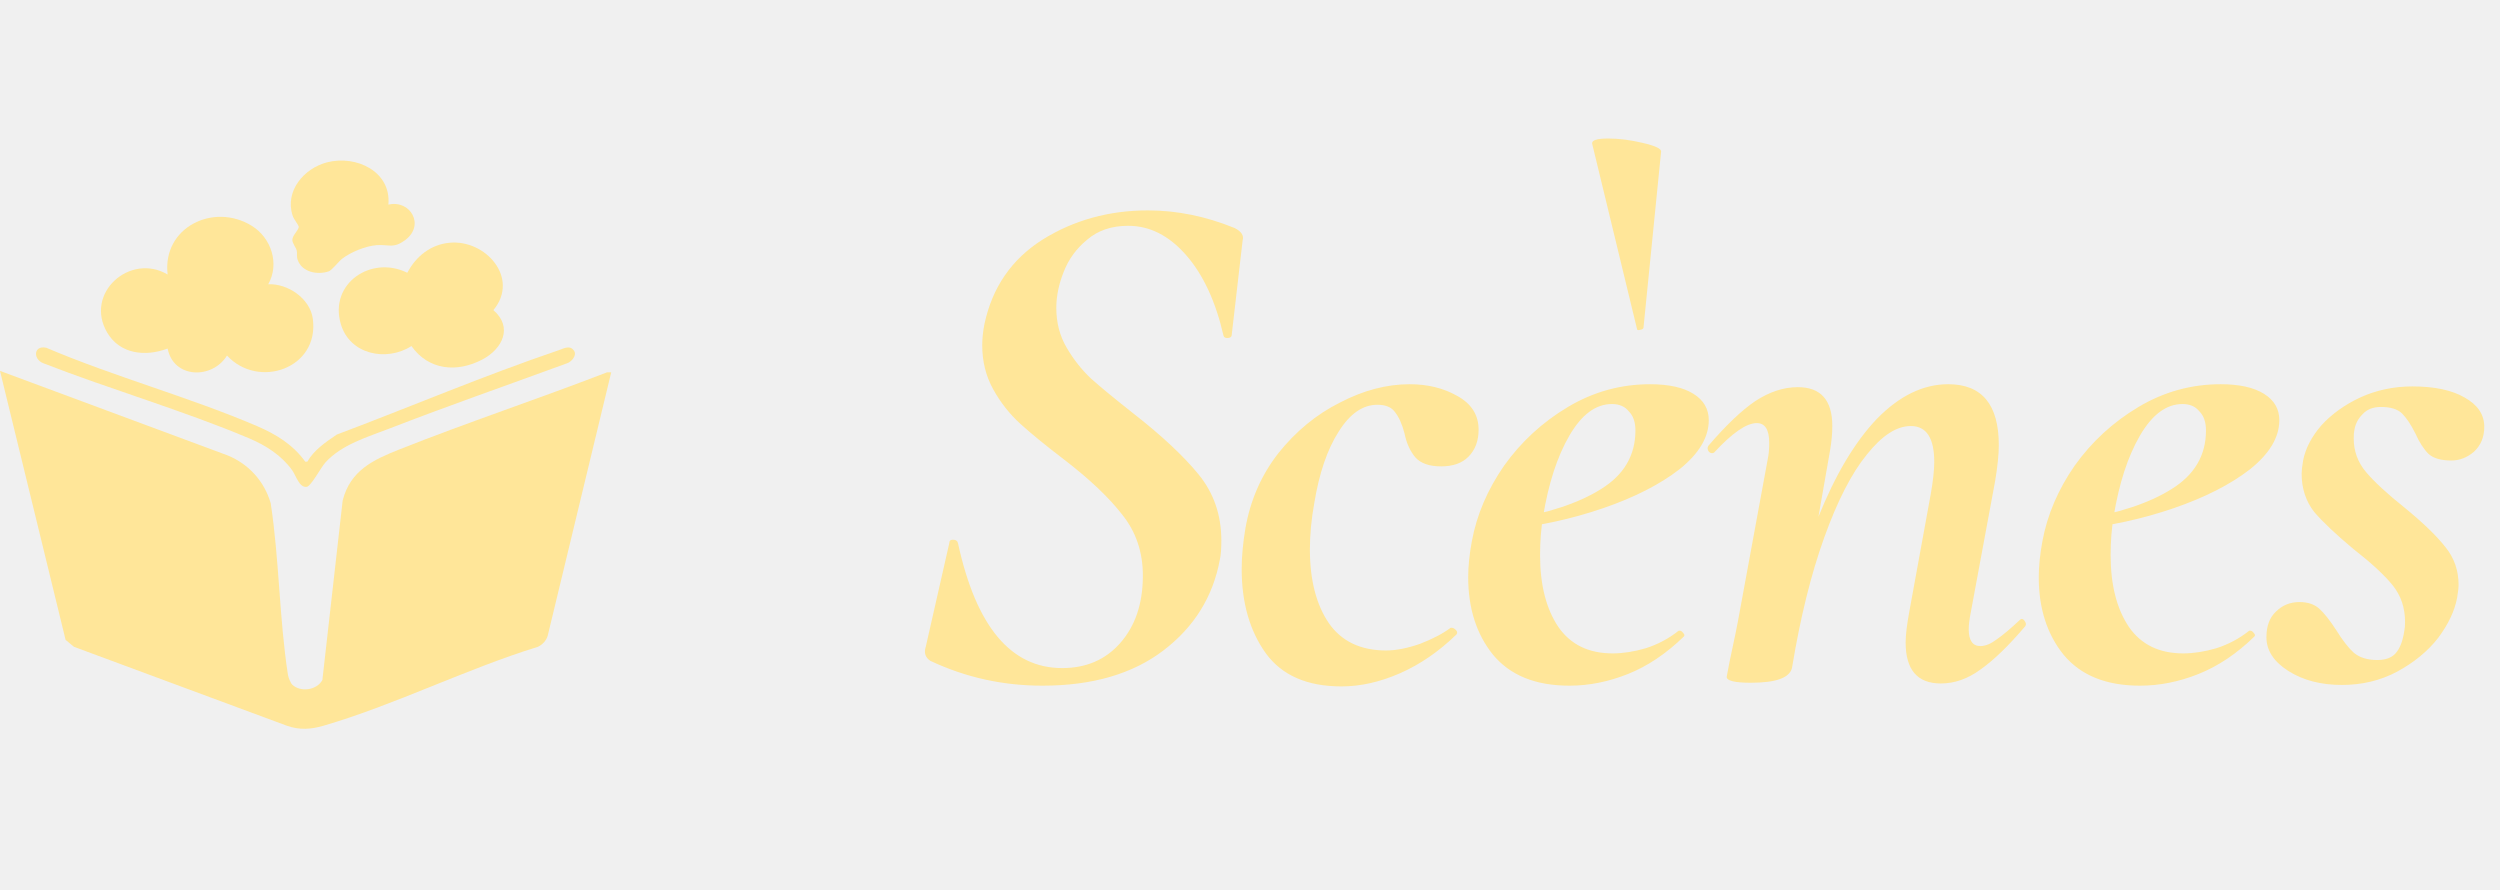
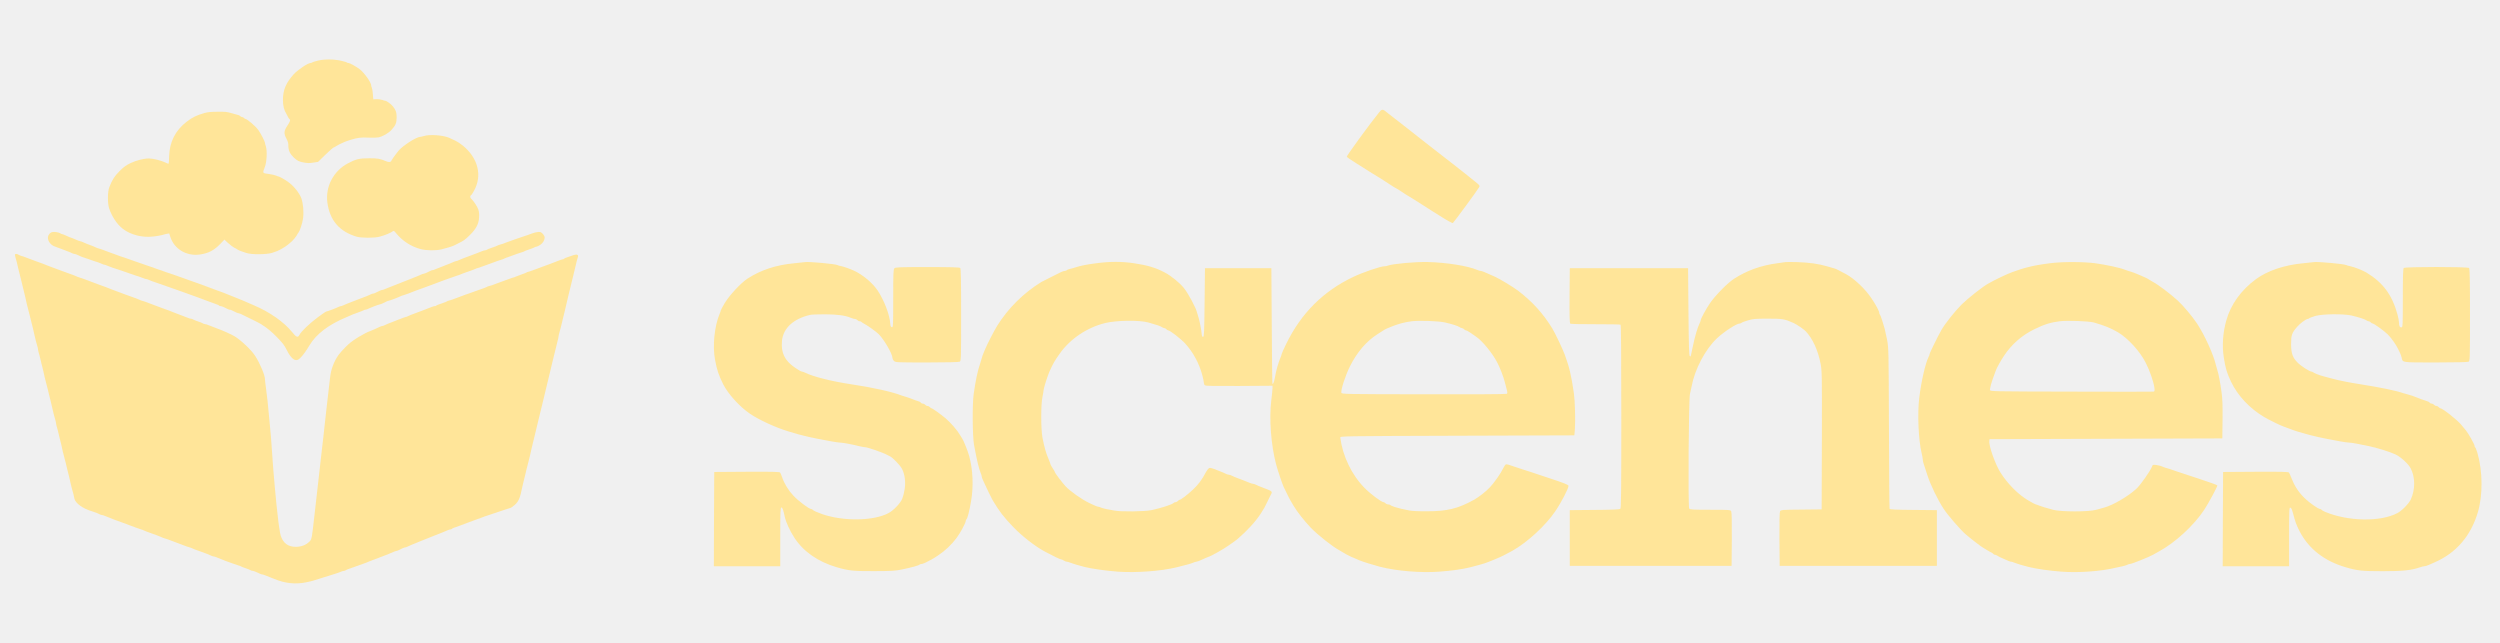
- <svg xmlns="http://www.w3.org/2000/svg" width="506" height="180" viewBox="0 0 506 180" fill="none">
-   <g clip-path="url(#clip0_600_12)">
-     <path d="M59.181 138.604C60.872 140.153 64.121 139.704 65.249 137.634L69.355 101.304C70.907 95.23 75.499 93.081 80.801 90.977C94.691 85.463 108.928 80.743 122.869 75.357H123.711L110.857 128.667C110.563 129.663 109.802 130.474 108.866 130.918C94.394 135.374 79.902 142.684 65.461 146.894C62.97 147.621 60.614 147.794 58.095 146.9L14.978 130.918L13.276 129.51L0 75.068L46.086 92.179C50.375 93.949 53.491 97.401 54.792 101.852C56.52 113.183 56.534 125.294 58.273 136.545C58.358 137.094 58.793 138.245 59.184 138.604H59.181Z" fill="#FFE699" />
-     <path d="M54.289 57.534C58.259 57.359 62.749 60.41 63.312 64.49C64.701 74.551 52.324 78.858 45.947 71.964C42.973 76.796 35.12 76.663 33.927 70.544C29.476 72.229 24.313 71.718 21.717 67.349C16.983 59.377 26.32 51.061 33.927 55.56C32.816 46.028 43.227 40.913 50.981 45.72C54.914 48.157 56.63 53.394 54.289 57.537V57.534Z" fill="#FFE699" />
-     <path d="M90.987 49.13C98.319 48.44 105.224 56.318 99.863 62.768C103.875 66.235 101.698 70.612 97.646 72.755C92.516 75.467 86.754 74.958 83.278 70.044C78.206 73.276 70.803 71.769 68.984 65.604C66.553 57.356 75.163 51.59 82.436 55.209C84.197 51.893 87.132 49.495 90.987 49.133V49.13Z" fill="#FFE699" />
-     <path d="M78.61 41.416C83.061 40.367 86.1 45.607 81.983 48.61C79.554 50.383 78.779 49.433 76.209 49.622C74.037 49.783 71.034 51.013 69.301 52.328C68.532 52.913 67.2 54.692 66.524 54.924C64.257 55.702 61.075 55.08 60.241 52.569C59.989 51.808 60.185 51.189 60.063 50.719C59.896 50.075 59.192 49.277 59.169 48.579C59.138 47.634 60.569 46.495 60.453 45.85C60.391 45.508 59.464 44.351 59.24 43.675C57.578 38.693 61.514 34.056 66.222 32.848C72.058 31.35 79.204 34.672 78.61 41.416Z" fill="#FFE699" />
-     <path d="M62.204 93.446C63.502 91.127 65.976 89.43 68.17 87.957C83.072 82.347 97.937 76.021 113.037 70.9C114.148 70.524 115.358 69.766 116.198 71.013C116.801 71.91 115.703 73.211 114.807 73.516C102.818 77.913 90.729 82.118 78.825 86.735C74.34 88.475 69.205 89.951 65.88 93.584C64.935 94.616 62.961 98.439 62.059 98.544C60.558 98.713 59.93 96.299 59.167 95.224C57.006 92.179 53.828 90.154 50.409 88.712C37.029 83.065 22.35 78.815 8.766 73.519C6.648 72.696 6.784 69.854 9.343 70.377C23.193 76.276 38.247 80.339 52.027 86.243C55.867 87.889 59.302 89.99 61.788 93.448H62.204V93.446Z" fill="#FFE699" />
-   </g>
-   <path d="M210.977 138.781C202.961 138.781 195.39 137.099 188.264 133.734C187.274 133.041 186.977 132.101 187.373 130.913L192.124 109.981C192.124 109.487 192.371 109.239 192.866 109.239C193.46 109.239 193.806 109.487 193.905 109.981C197.567 126.806 204.594 135.219 214.985 135.219C219.835 135.219 223.744 133.536 226.713 130.171C229.781 126.707 231.315 122.155 231.315 116.513C231.315 111.763 229.93 107.656 227.159 104.192C224.486 100.728 220.577 97.016 215.431 93.058C211.67 90.188 208.701 87.763 206.524 85.784C204.346 83.804 202.515 81.478 201.031 78.806C199.546 76.134 198.804 73.165 198.804 69.899C198.804 68.513 198.952 67.078 199.249 65.594C200.833 58.171 204.742 52.48 210.977 48.522C217.311 44.563 224.437 42.584 232.355 42.584C238.194 42.584 244.033 43.771 249.872 46.146C251.258 46.839 251.802 47.68 251.505 48.67L249.278 67.969C249.179 68.266 248.882 68.414 248.388 68.414C247.992 68.414 247.744 68.266 247.645 67.969C246.062 61.041 243.538 55.598 240.074 51.639C236.61 47.68 232.701 45.701 228.346 45.701C224.981 45.701 222.21 46.641 220.033 48.522C217.856 50.303 216.272 52.48 215.282 55.054C214.293 57.528 213.798 59.953 213.798 62.328C213.798 65.297 214.491 67.969 215.876 70.344C217.262 72.72 218.895 74.798 220.775 76.579C222.656 78.262 225.476 80.588 229.237 83.557C235.076 88.109 239.53 92.266 242.598 96.027C245.666 99.788 247.2 104.241 247.2 109.388C247.2 111.07 247.101 112.357 246.903 113.247C245.517 120.769 241.707 126.905 235.472 131.656C229.237 136.406 221.072 138.781 210.977 138.781ZM271.506 138.93C264.578 138.93 259.481 136.703 256.215 132.249C252.949 127.697 251.316 122.006 251.316 115.177C251.316 112.703 251.563 109.981 252.058 107.012C253.048 101.272 255.275 96.175 258.739 91.722C262.302 87.268 266.458 83.854 271.209 81.478C275.959 79.004 280.66 77.767 285.312 77.767C288.974 77.767 292.19 78.559 294.961 80.142C297.831 81.726 299.267 84.002 299.267 86.971C299.267 89.247 298.574 91.078 297.188 92.464C295.902 93.751 294.071 94.394 291.695 94.394C289.32 94.394 287.588 93.8 286.5 92.612C285.411 91.326 284.669 89.693 284.273 87.713C283.778 85.833 283.135 84.398 282.343 83.408C281.65 82.419 280.462 81.924 278.78 81.924C275.811 81.924 273.188 83.755 270.912 87.416C268.636 90.979 267.003 95.779 266.013 101.816C265.419 105.082 265.122 108.2 265.122 111.169C265.122 117.404 266.409 122.402 268.982 126.163C271.555 129.825 275.415 131.656 280.561 131.656C282.541 131.656 284.817 131.21 287.39 130.32C289.963 129.33 292.042 128.241 293.625 127.054H293.774C294.071 127.054 294.368 127.202 294.664 127.499C294.961 127.796 295.011 128.093 294.813 128.39C291.25 131.854 287.44 134.476 283.382 136.258C279.324 138.039 275.365 138.93 271.506 138.93ZM317.648 138.781C310.819 138.781 305.673 136.703 302.209 132.546C298.844 128.39 297.161 123.144 297.161 116.81C297.161 114.633 297.409 112.208 297.904 109.536C298.893 104.192 301.071 99.095 304.436 94.245C307.9 89.396 312.205 85.437 317.351 82.369C322.498 79.301 328.04 77.767 333.978 77.767C337.739 77.767 340.658 78.41 342.737 79.697C344.815 80.984 345.854 82.765 345.854 85.041C345.854 88.505 343.875 91.821 339.916 94.988C335.957 98.056 330.811 100.678 324.477 102.856C318.143 105.033 311.561 106.468 304.733 107.161L305.03 105.231C313.145 103.944 319.479 101.866 324.032 98.996C328.683 96.126 331.009 92.167 331.009 87.12C331.009 85.437 330.564 84.15 329.673 83.26C328.881 82.27 327.743 81.775 326.258 81.775C322.992 81.775 320.122 83.903 317.648 88.159C315.174 92.414 313.392 97.907 312.304 104.637C311.908 107.012 311.71 109.586 311.71 112.357C311.71 118.394 312.947 123.243 315.421 126.905C317.896 130.468 321.557 132.249 326.407 132.249C328.485 132.249 330.712 131.903 333.087 131.21C335.561 130.419 337.788 129.231 339.768 127.647H339.916C340.213 127.647 340.46 127.796 340.658 128.093C340.955 128.39 341.005 128.637 340.807 128.835C337.244 132.299 333.483 134.823 329.524 136.406C325.566 137.99 321.607 138.781 317.648 138.781ZM322.25 29.074C322.151 28.381 323.24 28.035 325.516 28.035C327.693 28.035 330.019 28.332 332.493 28.926C335.067 29.52 336.304 30.113 336.205 30.707L332.642 66.336C332.642 66.534 332.394 66.683 331.9 66.781C331.504 66.88 331.306 66.781 331.306 66.484L322.25 29.074ZM392.828 138.336C388.078 138.336 385.702 135.565 385.702 130.023C385.702 128.538 385.95 126.46 386.445 123.788L390.75 100.184C391.245 97.412 391.492 95.186 391.492 93.503C391.492 88.654 389.909 86.229 386.742 86.229C383.872 86.229 380.902 88.159 377.834 92.019C374.766 95.779 371.896 101.371 369.224 108.794C366.552 116.216 364.375 125.025 362.692 135.219L360.02 135.07C361.9 123.392 364.573 113.247 368.036 104.637C371.5 96.027 375.459 89.396 379.913 84.744C384.465 80.093 389.265 77.767 394.313 77.767C401.142 77.767 404.556 81.874 404.556 90.089C404.556 91.969 404.309 94.394 403.814 97.363L398.915 123.788C398.618 125.272 398.469 126.46 398.469 127.351C398.469 129.627 399.261 130.765 400.845 130.765C401.834 130.765 402.923 130.32 404.111 129.429C405.397 128.538 406.931 127.252 408.713 125.569C408.911 125.371 409.059 125.272 409.158 125.272C409.455 125.272 409.702 125.47 409.9 125.866C410.098 126.163 410.098 126.46 409.9 126.757C406.535 130.715 403.517 133.635 400.845 135.515C398.272 137.396 395.599 138.336 392.828 138.336ZM354.379 138.188C351.113 138.188 349.48 137.792 349.48 137L350.074 133.882C351.063 129.231 351.608 126.608 351.707 126.014L357.793 92.909C357.991 92.019 358.09 90.93 358.09 89.643C358.09 86.971 357.249 85.635 355.566 85.635C353.488 85.635 350.618 87.614 346.956 91.573C346.857 91.672 346.709 91.722 346.511 91.722C346.214 91.722 345.966 91.573 345.768 91.276C345.571 90.88 345.571 90.534 345.768 90.237C349.331 86.08 352.498 83.062 355.269 81.181C358.14 79.301 361.01 78.361 363.88 78.361C368.531 78.361 370.857 80.984 370.857 86.229C370.857 87.713 370.709 89.346 370.412 91.128L362.692 135.219C362.197 137.198 359.426 138.188 354.379 138.188ZM433.129 138.781C426.3 138.781 421.154 136.703 417.69 132.546C414.325 128.39 412.642 123.144 412.642 116.81C412.642 114.633 412.89 112.208 413.384 109.536C414.374 104.192 416.551 99.095 419.916 94.245C423.38 89.396 427.685 85.437 432.832 82.369C437.978 79.301 443.521 77.767 449.459 77.767C453.219 77.767 456.139 78.41 458.217 79.697C460.296 80.984 461.335 82.765 461.335 85.041C461.335 88.505 459.356 91.821 455.397 94.988C451.438 98.056 446.292 100.678 439.958 102.856C433.624 105.033 427.042 106.468 420.213 107.161L420.51 105.231C428.626 103.944 434.96 101.866 439.512 98.996C444.164 96.126 446.49 92.167 446.49 87.12C446.49 85.437 446.044 84.15 445.154 83.26C444.362 82.27 443.224 81.775 441.739 81.775C438.473 81.775 435.603 83.903 433.129 88.159C430.655 92.414 428.873 97.907 427.784 104.637C427.389 107.012 427.191 109.586 427.191 112.357C427.191 118.394 428.428 123.243 430.902 126.905C433.376 130.468 437.038 132.249 441.888 132.249C443.966 132.249 446.193 131.903 448.568 131.21C451.042 130.419 453.269 129.231 455.248 127.647H455.397C455.694 127.647 455.941 127.796 456.139 128.093C456.436 128.39 456.485 128.637 456.288 128.835C452.725 132.299 448.964 134.823 445.005 136.406C441.046 137.99 437.088 138.781 433.129 138.781ZM474.016 138.633C469.76 138.633 466.148 137.693 463.179 135.812C460.21 133.932 458.725 131.656 458.725 128.984C458.725 126.707 459.369 124.975 460.655 123.788C461.942 122.501 463.525 121.858 465.406 121.858C467.088 121.858 468.424 122.303 469.414 123.194C470.404 124.085 471.542 125.52 472.829 127.499C474.115 129.577 475.303 131.111 476.391 132.101C477.579 133.091 479.163 133.586 481.142 133.586C482.824 133.586 484.062 133.14 484.853 132.249C485.744 131.26 486.338 129.726 486.635 127.647C486.734 127.252 486.783 126.658 486.783 125.866C486.783 122.996 485.942 120.522 484.259 118.443C482.577 116.365 479.954 113.94 476.391 111.169C472.829 108.2 470.156 105.676 468.375 103.598C466.692 101.421 465.851 98.847 465.851 95.878C465.851 95.284 465.95 94.394 466.148 93.206C466.643 90.732 467.88 88.357 469.859 86.08C471.938 83.804 474.56 81.924 477.727 80.439C480.993 78.955 484.507 78.212 488.268 78.212C492.721 78.212 496.235 78.955 498.808 80.439C501.48 81.924 502.816 83.903 502.816 86.377C502.816 88.456 502.123 90.138 500.738 91.425C499.352 92.612 497.818 93.206 496.136 93.206C494.057 93.206 492.523 92.761 491.534 91.87C490.544 90.88 489.653 89.495 488.862 87.713C487.971 85.932 487.08 84.596 486.189 83.705C485.299 82.814 483.864 82.369 481.884 82.369C480.301 82.369 479.064 82.864 478.173 83.854C477.282 84.744 476.738 85.784 476.54 86.971C476.441 87.367 476.391 87.961 476.391 88.753C476.391 91.326 477.233 93.602 478.915 95.581C480.598 97.561 483.171 99.936 486.635 102.707C490.396 105.775 493.167 108.447 494.948 110.724C496.73 112.901 497.62 115.474 497.62 118.443C497.62 118.938 497.521 119.779 497.323 120.967C496.829 123.639 495.542 126.361 493.464 129.132C491.385 131.804 488.614 134.08 485.15 135.961C481.785 137.742 478.074 138.633 474.016 138.633Z" fill="#FFE699" />
-   <defs>
-     <clipPath id="clip0_600_12">
-       <rect width="123.711" height="115.011" fill="white" transform="translate(0 32.4949)" />
-     </clipPath>
-   </defs>
+ <svg xmlns="http://www.w3.org/2000/svg" width="700" height="180" viewBox="0 0 699.88 180.00" fill="none">
+   <svg x="0.00" y="12.60" width="165.89" height="154.80" viewBox="0 0 987 921">
+     <g transform="translate(0,921) scale(0.1,-0.1)" fill="#FFE599">
+       <path d="M5285 8948 c-44 -10 -84 -24 -89 -29 -6 -5 -17 -9 -26 -9 -44 0 -212 -112 -281 -188 -127 -139 -179 -262 -179 -427 0 -97 17 -167 59 -235 11 -19 25 -45 30 -57 5 -11 15 -24 20 -28 20 -12 11 -40 -36 -110 -58 -87 -61 -130 -14 -217 25 -46 31 -70 31 -117 0 -76 26 -133 87 -192 60 -58 89 -73 180 -88 57 -10 88 -10 150 0 l78 12 122 119 c68 65 127 118 132 118 6 0 29 13 53 28 24 16 63 36 88 46 25 10 53 22 63 28 10 5 46 17 80 27 132 39 174 44 300 38 68 -3 144 -1 168 4 71 15 167 70 216 123 71 79 87 118 87 211 0 84 -10 115 -62 183 -26 34 -104 92 -125 92 -7 0 -32 7 -56 16 -25 8 -67 14 -95 12 l-51 -3 -7 86 c-3 48 -11 96 -17 107 -6 12 -11 29 -11 39 0 50 -116 212 -193 271 -63 47 -163 102 -186 102 -10 0 -21 4 -27 9 -5 6 -51 19 -101 30 -122 27 -277 27 -388 -1z M3410 8079 c-135 -38 -204 -71 -300 -144 -192 -147 -289 -338 -296 -579 -2 -65 -5 -121 -8 -123 -3 -3 -31 7 -63 23 -68 32 -198 63 -265 64 -88 0 -209 -31 -308 -78 -79 -39 -109 -61 -181 -132 -86 -86 -123 -144 -172 -270 -29 -74 -30 -267 -3 -350 44 -134 130 -264 222 -337 134 -106 329 -156 520 -133 55 6 119 18 144 25 25 8 61 17 80 20 l35 6 19 -58 c66 -204 271 -325 494 -293 144 21 235 69 342 180 l65 68 61 -57 c34 -31 79 -65 100 -76 22 -10 46 -24 54 -30 20 -15 80 -39 155 -61 90 -28 334 -25 427 4 36 11 75 25 85 30 10 5 38 20 63 32 79 40 179 120 225 180 25 32 45 62 45 66 0 4 6 15 14 23 28 33 70 159 82 248 13 104 0 251 -30 331 -34 90 -132 211 -221 272 -65 45 -145 90 -159 90 -7 0 -26 7 -42 15 -16 8 -72 20 -123 27 -106 14 -103 8 -60 123 30 82 38 263 15 335 -9 27 -16 55 -16 63 0 19 -69 152 -108 208 -44 64 -190 189 -221 189 -5 0 -14 7 -21 15 -7 8 -20 15 -30 15 -10 0 -23 6 -29 14 -6 8 -22 16 -34 19 -12 3 -62 17 -112 31 -79 23 -108 26 -235 24 -107 0 -162 -6 -210 -19z M7060 7694 c-25 -7 -53 -14 -63 -14 -62 0 -290 -146 -362 -232 -43 -51 -105 -139 -118 -165 -12 -27 -41 -29 -89 -9 -104 43 -142 50 -283 49 -162 0 -220 -14 -352 -84 -241 -127 -377 -387 -343 -652 40 -299 201 -486 491 -571 76 -22 299 -22 377 0 98 27 191 65 224 92 14 12 21 7 59 -40 100 -123 249 -218 403 -258 97 -25 251 -27 345 -5 79 19 184 51 209 64 9 5 37 19 62 31 99 47 128 68 205 145 106 105 148 187 153 297 3 58 -1 91 -14 130 -17 50 -83 148 -118 177 -16 14 -22 47 -8 53 13 6 48 61 76 122 122 260 17 560 -264 752 -41 28 -96 56 -175 90 -100 42 -323 58 -415 28z M865 6093 c-28 -7 -44 -22 -62 -56 -32 -63 27 -161 112 -186 17 -5 55 -19 85 -31 30 -12 82 -32 115 -44 33 -12 70 -27 82 -34 12 -7 29 -12 37 -12 15 0 69 -21 111 -43 11 -6 33 -14 50 -18 16 -4 55 -17 85 -29 30 -12 69 -25 85 -30 48 -13 98 -31 128 -46 16 -8 35 -14 42 -14 7 0 26 -6 42 -14 26 -13 151 -57 218 -76 17 -5 75 -25 130 -45 55 -20 114 -40 130 -45 40 -11 93 -30 133 -46 18 -8 40 -14 48 -14 9 0 28 -6 42 -14 29 -14 32 -15 212 -76 63 -22 140 -49 170 -60 30 -12 69 -25 85 -30 17 -5 55 -18 85 -30 30 -12 87 -32 125 -45 39 -13 95 -34 125 -45 30 -12 66 -25 80 -30 14 -5 50 -18 80 -30 103 -39 135 -51 167 -61 18 -5 35 -14 38 -19 4 -6 15 -10 25 -10 10 0 33 -7 52 -16 75 -38 90 -44 103 -44 13 0 28 -6 103 -44 19 -9 40 -16 47 -16 7 0 26 -7 42 -15 15 -8 89 -44 163 -80 74 -36 147 -73 162 -83 111 -70 177 -125 273 -224 92 -95 118 -128 155 -203 86 -172 158 -215 231 -137 51 54 88 105 150 207 114 191 321 348 616 470 48 20 96 41 105 46 10 5 53 21 95 35 43 15 82 31 88 35 5 5 17 9 26 9 10 0 30 6 46 14 38 20 187 76 201 76 6 0 25 7 44 16 73 37 90 44 101 44 12 0 159 55 200 76 16 8 34 14 40 14 10 0 138 48 202 75 17 7 39 15 50 18 11 3 45 15 75 27 61 23 167 62 220 81 19 6 43 16 54 21 10 5 50 20 90 33 39 13 96 34 126 45 30 12 69 25 85 29 17 4 39 13 50 18 11 6 70 28 130 48 61 21 115 41 120 45 6 4 21 10 35 13 14 3 50 15 80 27 30 12 87 32 125 45 39 13 95 34 125 46 30 11 66 23 80 26 14 3 30 10 36 14 6 5 44 20 85 33 41 14 99 35 129 47 30 11 66 23 80 26 14 3 30 10 36 14 6 5 46 20 90 35 43 14 83 29 88 35 6 5 18 9 29 9 10 0 39 14 64 31 46 32 73 78 73 123 0 31 -42 82 -74 90 -30 7 -95 -6 -166 -34 -30 -12 -68 -26 -85 -30 -35 -10 -281 -96 -310 -108 -36 -16 -89 -34 -115 -39 -14 -3 -30 -10 -36 -14 -6 -5 -46 -20 -90 -35 -43 -14 -83 -29 -88 -35 -6 -5 -18 -9 -28 -9 -9 0 -32 -6 -50 -14 -18 -8 -52 -21 -75 -30 -24 -9 -60 -22 -80 -30 -21 -8 -76 -29 -123 -46 -47 -18 -98 -38 -113 -46 -16 -8 -35 -14 -42 -14 -7 0 -26 -7 -42 -14 -15 -8 -89 -38 -163 -66 -74 -28 -143 -55 -152 -60 -10 -6 -24 -10 -32 -10 -14 0 -29 -6 -104 -44 -19 -9 -40 -16 -47 -16 -7 0 -26 -6 -42 -14 -15 -8 -46 -21 -68 -30 -151 -58 -533 -209 -547 -216 -10 -6 -24 -10 -32 -10 -8 0 -29 -7 -48 -16 -75 -38 -90 -44 -103 -44 -7 0 -26 -6 -42 -14 -15 -8 -46 -21 -68 -30 -22 -8 -94 -36 -160 -61 -66 -26 -138 -53 -160 -62 -22 -8 -53 -21 -68 -29 -16 -8 -35 -14 -42 -14 -7 0 -26 -6 -42 -14 -39 -21 -187 -76 -201 -76 -7 0 -72 -44 -145 -99 -136 -102 -271 -231 -301 -288 -27 -53 -52 -44 -121 42 -136 169 -375 337 -640 449 -16 7 -47 20 -67 29 -84 37 -163 71 -218 92 -25 9 -58 23 -75 30 -16 7 -50 20 -75 30 -25 9 -58 23 -75 30 -16 7 -39 15 -50 18 -11 3 -45 15 -75 27 -74 28 -130 49 -160 60 -14 5 -50 18 -80 30 -30 12 -68 25 -85 30 -16 5 -55 18 -85 30 -30 12 -86 32 -125 45 -38 13 -115 40 -170 60 -55 20 -114 40 -131 44 -18 5 -37 12 -44 16 -7 4 -26 11 -44 15 -17 5 -56 18 -86 30 -30 12 -68 26 -85 30 -16 5 -75 25 -130 45 -55 20 -113 40 -130 45 -16 4 -55 18 -85 30 -30 12 -68 25 -85 30 -40 11 -93 30 -130 45 -16 7 -39 15 -50 18 -11 3 -45 15 -75 27 -110 42 -136 52 -165 59 -17 4 -39 13 -50 18 -19 11 -66 29 -150 60 -22 8 -53 21 -68 29 -16 8 -35 14 -42 14 -7 0 -43 14 -80 30 -37 17 -71 30 -76 30 -5 0 -38 14 -72 30 -35 17 -69 30 -76 30 -6 0 -22 7 -35 15 -25 16 -100 27 -131 18z M246 5722 c-3 -5 1 -28 9 -53 13 -43 30 -108 45 -179 8 -35 22 -92 46 -185 7 -27 20 -81 29 -120 9 -38 21 -88 27 -110 6 -22 15 -58 19 -80 10 -51 33 -147 48 -202 6 -24 16 -62 22 -85 7 -24 17 -68 24 -98 7 -30 21 -84 30 -120 8 -36 20 -83 24 -105 12 -55 31 -131 47 -184 8 -25 14 -53 14 -62 0 -10 6 -38 13 -61 8 -24 22 -79 32 -123 9 -44 22 -93 27 -110 5 -16 13 -50 18 -75 5 -25 16 -72 23 -105 14 -58 22 -89 48 -185 6 -25 17 -70 24 -100 7 -30 21 -84 30 -120 8 -36 20 -83 24 -105 12 -55 31 -131 47 -184 8 -25 14 -53 14 -62 0 -10 6 -38 13 -61 8 -24 22 -79 32 -123 9 -44 22 -93 27 -110 5 -16 13 -50 18 -75 5 -25 16 -72 23 -105 14 -58 22 -89 48 -185 6 -25 18 -72 25 -105 8 -33 21 -87 30 -120 8 -33 18 -78 23 -100 4 -22 13 -60 20 -85 33 -119 40 -148 46 -183 13 -79 144 -173 300 -217 41 -12 95 -33 122 -48 12 -7 29 -12 37 -12 8 0 30 -6 48 -14 18 -8 53 -22 78 -31 25 -9 59 -23 75 -30 17 -7 39 -16 50 -18 20 -6 48 -16 155 -57 30 -12 66 -25 80 -30 14 -5 50 -18 80 -30 30 -12 69 -25 85 -29 17 -4 39 -13 50 -19 11 -6 61 -25 110 -42 120 -43 166 -60 190 -73 11 -5 33 -14 50 -18 16 -4 55 -17 85 -29 30 -12 66 -25 80 -30 14 -5 50 -18 80 -30 114 -44 136 -52 165 -59 17 -4 39 -13 50 -19 11 -6 61 -25 110 -42 124 -44 166 -60 197 -76 14 -8 33 -14 42 -14 8 0 30 -6 48 -14 18 -8 53 -22 78 -31 25 -9 59 -23 75 -30 17 -7 39 -15 50 -18 11 -3 45 -15 75 -27 30 -12 70 -25 88 -30 18 -4 38 -12 45 -17 7 -5 39 -18 72 -28 33 -11 69 -25 80 -32 11 -7 27 -13 37 -13 17 0 68 -20 120 -46 14 -8 33 -14 42 -14 8 0 30 -6 48 -14 18 -8 53 -22 78 -31 25 -9 59 -22 75 -29 180 -76 356 -94 538 -56 53 11 107 24 119 29 13 5 70 23 128 40 58 17 119 36 135 42 17 6 44 14 60 19 39 11 91 29 133 46 18 8 41 14 52 14 10 0 21 4 24 9 3 5 41 20 83 34 43 14 103 36 133 47 30 12 64 24 75 27 11 3 34 11 50 18 31 14 46 20 205 80 52 20 104 40 115 44 11 5 40 16 65 26 25 9 58 23 73 31 16 8 35 14 42 14 7 0 27 7 44 15 17 8 45 22 62 30 17 8 37 15 44 15 7 0 26 6 42 14 39 19 88 40 153 65 30 12 64 26 75 31 11 4 45 18 75 30 30 11 64 25 75 30 11 4 45 18 75 30 30 11 64 25 75 29 11 5 40 16 65 26 25 9 58 23 73 31 16 8 37 14 47 14 10 0 21 4 25 10 3 5 20 14 38 19 18 5 57 19 87 31 30 12 66 25 80 30 14 5 50 18 80 30 107 41 135 51 155 57 11 2 34 11 50 18 33 14 38 16 250 86 83 27 164 54 180 60 17 6 40 13 53 16 13 3 47 28 77 54 63 58 86 113 124 304 4 22 13 58 19 80 6 22 18 72 27 110 18 80 38 159 56 225 15 56 37 153 48 205 4 22 13 58 19 80 6 22 18 72 27 110 9 39 22 95 30 125 8 30 21 87 30 125 9 39 23 96 31 128 8 31 20 83 28 115 8 31 22 89 31 127 9 39 22 95 30 125 7 30 21 87 30 125 9 39 22 95 30 125 8 30 21 87 30 125 9 39 23 97 31 130 35 139 44 174 60 245 9 41 23 96 30 122 8 26 14 55 14 64 0 9 6 40 14 68 19 65 41 153 61 241 9 39 21 88 27 110 13 50 36 147 47 200 5 22 14 63 21 90 43 171 55 220 77 315 8 36 19 81 24 100 4 19 15 65 24 101 8 37 19 79 25 93 22 58 -10 69 -100 35 -30 -11 -69 -25 -87 -30 -18 -5 -35 -14 -38 -19 -4 -6 -13 -10 -22 -10 -13 0 -66 -19 -218 -79 -11 -4 -36 -14 -55 -20 -46 -17 -185 -68 -235 -87 -22 -9 -51 -18 -65 -21 -14 -3 -30 -9 -35 -14 -6 -4 -46 -20 -90 -35 -44 -15 -84 -30 -90 -34 -5 -4 -21 -10 -35 -13 -14 -3 -50 -15 -80 -27 -30 -12 -88 -32 -127 -46 -40 -13 -81 -28 -90 -33 -25 -12 -84 -32 -113 -38 -14 -3 -30 -10 -36 -14 -6 -5 -44 -20 -85 -33 -41 -14 -99 -35 -129 -46 -30 -12 -64 -24 -75 -27 -19 -5 -66 -22 -251 -92 -44 -17 -88 -31 -97 -31 -9 0 -18 -4 -21 -9 -4 -5 -44 -21 -91 -36 -47 -15 -88 -31 -91 -36 -3 -5 -14 -9 -24 -9 -11 0 -34 -6 -52 -14 -33 -14 -89 -36 -160 -62 -21 -8 -56 -21 -78 -29 -22 -8 -59 -22 -82 -31 -24 -8 -56 -22 -71 -30 -16 -8 -33 -14 -39 -14 -6 0 -63 -21 -127 -46 -64 -25 -141 -55 -171 -67 -30 -12 -59 -25 -65 -29 -5 -4 -17 -8 -26 -8 -10 0 -30 -7 -46 -15 -41 -21 -163 -75 -171 -75 -11 0 -132 -63 -182 -94 -118 -75 -151 -101 -222 -173 -43 -43 -91 -98 -109 -122 -77 -107 -130 -246 -143 -376 -4 -33 -13 -114 -21 -180 -8 -66 -21 -183 -30 -260 -8 -77 -22 -201 -31 -275 -8 -74 -21 -193 -29 -265 -8 -71 -22 -188 -30 -260 -37 -332 -47 -419 -61 -540 -20 -171 -40 -348 -59 -520 -44 -392 -45 -397 -81 -435 -55 -58 -136 -90 -229 -90 -131 0 -212 61 -253 190 -12 38 -38 213 -52 355 -5 50 -13 126 -19 170 -5 44 -17 163 -25 265 -9 102 -21 241 -27 310 -6 69 -14 188 -19 265 -5 77 -13 196 -19 265 -7 69 -18 202 -27 295 -19 220 -41 425 -59 550 -8 55 -15 114 -15 131 0 64 -85 266 -164 387 -61 95 -236 261 -341 324 -58 34 -181 90 -287 129 -82 30 -124 47 -156 60 -18 8 -41 14 -50 14 -10 0 -26 6 -37 13 -11 7 -47 22 -80 32 -33 11 -69 25 -80 32 -11 7 -27 13 -37 13 -9 0 -32 6 -50 14 -35 15 -49 20 -240 92 -24 9 -56 22 -73 29 -16 7 -39 15 -50 18 -11 3 -45 15 -75 27 -30 12 -66 25 -80 30 -14 5 -50 18 -80 30 -114 44 -136 52 -165 59 -17 4 -39 13 -50 19 -11 6 -60 25 -110 42 -49 18 -108 39 -130 47 -22 8 -56 21 -75 28 -100 36 -202 75 -235 90 -16 7 -39 15 -50 18 -11 3 -45 15 -75 27 -74 28 -130 49 -160 60 -14 5 -50 18 -80 30 -30 12 -69 25 -85 29 -17 4 -39 13 -50 19 -11 6 -60 25 -110 42 -49 18 -107 38 -127 46 -21 8 -55 20 -75 28 -21 8 -58 22 -83 31 -25 9 -63 24 -85 32 -22 8 -53 21 -70 28 -16 7 -39 15 -50 18 -11 3 -45 15 -75 27 -30 12 -66 25 -80 30 -14 5 -50 18 -80 30 -30 12 -66 24 -80 27 -14 3 -34 12 -45 19 -22 16 -51 18 -59 6z" />
+     </g>
+   </svg>
+   <svg x="194.69" y="25.20" width="505.18" height="140.40" viewBox="0 0 2364 657">
+     <g transform="translate(0,657) scale(0.1,-0.1)" fill="#FFE599">
+       <path d="M8953 6272 c-113 -138 -424 -565 -420 -576 3 -7 47 -38 99 -70 51 -32 138 -86 193 -122 55 -35 107 -67 115 -71 15 -8 36 -21 172 -110 36 -24 69 -43 71 -43 3 0 34 -19 69 -43 35 -24 70 -46 78 -50 8 -4 60 -36 115 -71 55 -36 142 -91 193 -123 52 -32 104 -65 116 -73 81 -53 162 -97 169 -93 12 8 325 433 344 469 12 21 8 26 -60 80 -39 32 -92 74 -117 94 -25 20 -103 81 -173 136 -70 54 -167 130 -215 167 -48 37 -109 86 -137 107 -139 109 -181 142 -280 220 -59 47 -120 94 -135 105 -16 11 -48 36 -72 56 -78 65 -81 65 -125 11z M1435 4315 c-11 -2 -74 -9 -140 -15 -240 -22 -439 -88 -615 -202 -86 -56 -238 -220 -298 -321 -29 -48 -52 -92 -52 -97 0 -5 -6 -24 -14 -42 -69 -166 -94 -418 -61 -600 26 -139 47 -202 107 -323 65 -128 214 -293 350 -386 120 -82 345 -185 508 -233 105 -32 167 -49 200 -56 19 -4 55 -13 80 -19 44 -10 111 -24 281 -55 48 -9 99 -16 115 -16 31 0 156 -23 246 -46 32 -8 66 -14 76 -14 35 0 238 -70 292 -101 8 -5 26 -14 38 -19 35 -15 135 -119 158 -165 36 -71 49 -171 34 -266 -7 -46 -22 -103 -32 -126 -26 -60 -117 -155 -180 -187 -198 -104 -588 -110 -869 -13 -70 25 -117 46 -124 57 -3 5 -13 10 -20 10 -28 0 -165 103 -232 174 -67 71 -121 159 -150 246 -8 25 -20 51 -25 58 -8 9 -103 12 -437 10 l-426 -3 -3 -617 -2 -618 435 0 435 0 0 385 c0 331 2 385 15 385 14 0 26 -34 44 -121 13 -66 67 -185 125 -274 119 -183 310 -316 556 -388 153 -45 216 -52 490 -51 234 1 277 3 370 23 128 27 212 50 224 62 6 5 18 9 27 9 15 0 52 15 99 42 8 4 22 11 30 15 8 3 49 28 90 56 90 60 174 139 240 227 49 66 120 197 120 222 0 8 5 19 10 24 15 15 37 103 60 234 34 199 25 416 -26 600 -17 60 -71 196 -88 220 -6 8 -20 31 -31 50 -31 56 -121 161 -188 218 -67 56 -173 132 -186 132 -5 0 -14 7 -21 15 -7 8 -20 15 -30 15 -10 0 -23 7 -30 15 -7 8 -20 15 -30 15 -10 0 -23 6 -29 14 -6 8 -22 16 -34 19 -12 3 -47 15 -77 27 -30 12 -68 25 -85 30 -16 4 -41 12 -55 17 -117 47 -381 106 -665 148 -248 37 -496 99 -598 151 -16 8 -36 14 -45 15 -9 0 -51 24 -92 53 -134 93 -182 193 -167 352 16 164 151 288 371 338 16 4 103 7 193 7 165 -1 266 -15 341 -47 18 -8 41 -14 51 -14 10 0 24 -7 31 -15 7 -8 21 -15 31 -15 10 0 20 -4 23 -9 3 -5 25 -19 48 -31 42 -22 149 -100 178 -129 73 -74 180 -260 180 -311 0 -11 9 -29 20 -40 19 -19 33 -20 431 -20 264 0 417 4 430 10 18 10 19 28 19 613 0 456 -3 606 -12 615 -9 9 -118 12 -429 12 -366 0 -420 -2 -433 -16 -14 -13 -16 -63 -16 -395 0 -357 -1 -380 -17 -377 -13 2 -19 14 -21 43 -8 119 -78 304 -164 435 -65 99 -193 207 -308 261 -56 26 -127 51 -168 60 -24 5 -48 11 -53 15 -25 15 -373 47 -424 39z M5250 4300 c-135 -18 -200 -31 -275 -55 -22 -8 -55 -16 -72 -20 -18 -4 -35 -11 -38 -16 -4 -5 -15 -9 -25 -9 -10 0 -31 -6 -47 -14 -15 -8 -77 -38 -136 -68 -60 -29 -116 -58 -125 -63 -235 -145 -435 -343 -580 -575 -38 -61 -130 -239 -157 -305 -7 -16 -18 -43 -25 -60 -7 -16 -16 -43 -20 -60 -5 -16 -13 -43 -18 -60 -36 -103 -64 -237 -88 -412 -19 -141 -15 -550 5 -663 39 -209 63 -310 87 -368 8 -18 14 -39 14 -47 0 -7 6 -26 14 -42 7 -15 20 -44 29 -63 21 -49 86 -181 100 -205 88 -147 145 -221 267 -348 116 -121 282 -251 410 -321 108 -58 206 -106 220 -106 8 0 24 -7 34 -15 11 -8 28 -15 38 -15 9 0 32 -6 50 -14 31 -13 90 -30 184 -55 89 -23 277 -50 437 -62 239 -17 567 7 770 57 142 35 184 47 215 60 18 8 39 14 47 14 8 0 44 13 78 30 35 16 66 30 69 30 10 0 93 41 123 60 17 11 39 24 50 29 30 14 177 114 216 147 128 110 238 230 305 334 46 71 51 81 89 160 19 41 40 83 45 92 22 39 20 40 -125 95 -22 8 -53 21 -68 29 -16 8 -35 14 -42 14 -8 0 -29 6 -47 14 -18 8 -52 21 -75 30 -24 9 -62 23 -85 32 -24 9 -55 22 -70 30 -14 8 -34 14 -43 14 -9 0 -29 6 -43 14 -15 8 -45 21 -67 29 -22 8 -59 22 -81 32 -23 9 -50 15 -60 13 -10 -2 -31 -27 -48 -58 -52 -99 -97 -159 -173 -230 -72 -67 -155 -130 -172 -130 -5 0 -14 -7 -21 -15 -7 -8 -20 -15 -29 -15 -9 0 -22 -5 -29 -12 -20 -20 -153 -63 -283 -92 -88 -20 -410 -24 -494 -6 -27 5 -73 14 -102 19 -29 6 -61 15 -72 20 -11 6 -27 11 -36 11 -9 0 -60 21 -113 47 -104 50 -253 155 -315 222 -45 49 -137 171 -137 182 0 4 -13 28 -30 52 -16 25 -30 49 -30 55 0 5 -13 40 -29 78 -31 74 -50 142 -75 267 -21 105 -22 433 -1 532 8 38 15 79 15 91 0 22 52 188 75 239 49 110 65 139 137 241 136 193 358 342 593 400 151 37 449 41 568 8 110 -31 163 -49 178 -61 8 -7 23 -13 31 -13 9 0 21 -7 28 -15 7 -8 18 -15 25 -15 22 0 167 -113 221 -172 104 -115 181 -256 223 -411 12 -42 21 -88 21 -101 0 -13 6 -29 14 -35 10 -9 130 -11 450 -9 l436 3 0 -30 c0 -16 -7 -88 -16 -160 -30 -241 -4 -587 63 -840 25 -92 80 -255 101 -300 57 -117 74 -152 85 -170 6 -11 25 -42 41 -70 48 -81 139 -197 228 -291 85 -89 293 -254 373 -294 11 -6 34 -19 50 -30 17 -11 37 -22 45 -26 8 -3 22 -10 30 -15 8 -5 22 -12 30 -15 8 -3 31 -12 50 -21 19 -8 49 -21 65 -28 35 -15 173 -58 260 -81 215 -56 540 -83 780 -65 163 12 310 33 400 56 207 54 193 50 339 110 77 32 126 56 221 109 193 108 437 333 561 518 79 116 178 308 172 333 -2 13 -66 38 -243 96 -132 44 -253 84 -270 90 -16 6 -43 14 -60 19 -16 5 -46 14 -65 21 -152 53 -170 58 -183 53 -7 -2 -23 -27 -37 -55 -30 -64 -118 -189 -174 -247 -50 -53 -143 -126 -200 -158 -214 -119 -355 -154 -625 -154 -97 -1 -201 4 -231 11 -103 21 -125 26 -182 43 -32 10 -60 22 -63 27 -4 5 -17 9 -29 9 -13 0 -29 7 -36 15 -7 8 -19 15 -26 15 -27 0 -168 105 -246 184 -169 170 -288 416 -320 661 -3 20 4 20 1532 25 l1535 5 7 85 c8 104 1 370 -13 465 -35 238 -59 342 -119 505 -27 74 -127 285 -164 345 -118 195 -265 356 -451 497 -62 47 -235 151 -295 179 -33 15 -53 23 -143 63 -21 9 -44 16 -52 16 -8 0 -29 6 -47 14 -121 52 -401 96 -643 102 -161 4 -459 -23 -520 -46 -15 -6 -38 -10 -51 -10 -48 0 -282 -80 -404 -138 -394 -187 -683 -475 -879 -875 -34 -69 -61 -130 -61 -136 0 -5 -6 -25 -14 -43 -33 -80 -59 -173 -76 -271 -10 -57 -23 -87 -32 -75 -2 2 -5 343 -8 758 l-5 755 -435 0 -435 0 -5 -450 c-4 -391 -7 -450 -20 -450 -10 0 -16 12 -18 40 -3 47 -29 177 -43 220 -6 17 -14 44 -19 62 -15 63 -114 247 -171 318 -52 66 -168 161 -249 203 -119 63 -227 96 -405 122 -159 24 -314 24 -495 0z m4570 -776 c98 -22 173 -47 191 -61 8 -7 23 -13 31 -13 9 0 21 -7 28 -15 7 -8 18 -15 26 -15 7 0 33 -14 56 -30 24 -17 59 -41 78 -54 79 -53 216 -220 277 -341 33 -64 80 -185 96 -250 9 -33 21 -80 27 -104 9 -35 9 -45 -2 -52 -7 -5 -497 -8 -1088 -6 -1051 2 -1075 2 -1078 21 -8 39 54 228 112 344 92 186 217 331 362 423 38 24 78 50 89 57 11 6 27 15 35 18 8 3 29 11 45 18 88 38 188 65 280 76 97 12 357 3 435 -16z M14280 4315 c-8 -2 -55 -9 -105 -15 -214 -28 -401 -95 -570 -205 -83 -53 -250 -224 -314 -320 -54 -79 -121 -204 -121 -223 0 -6 -6 -23 -14 -39 -29 -59 -60 -165 -91 -313 -14 -63 -25 -116 -25 -118 0 -2 -6 -2 -12 0 -10 4 -14 132 -18 579 l-5 574 -775 0 -775 0 -3 -359 c-2 -281 1 -361 10 -368 7 -4 156 -8 330 -7 175 0 322 -2 328 -6 7 -4 10 -393 10 -1204 0 -988 -2 -1201 -13 -1210 -9 -7 -119 -12 -338 -13 l-324 -3 0 -365 0 -365 1060 0 1060 0 3 348 c1 228 -1 355 -8 367 -10 19 -23 20 -274 20 -220 0 -266 2 -276 15 -17 20 -8 1438 10 1505 6 25 16 68 21 95 41 225 180 489 333 632 91 86 256 193 296 193 9 0 21 5 26 10 6 6 44 20 85 32 64 19 98 22 259 22 192 0 219 -4 335 -56 47 -21 138 -83 166 -114 89 -97 156 -246 190 -419 18 -95 19 -143 17 -1005 l-3 -905 -267 -3 c-253 -2 -268 -3 -278 -22 -7 -12 -9 -140 -8 -367 l3 -348 1030 0 1030 0 0 365 0 365 -308 3 c-233 2 -309 5 -312 15 -3 6 -6 482 -8 1057 -4 1026 -4 1047 -25 1160 -13 63 -27 128 -32 145 -5 16 -19 63 -31 103 -12 40 -26 75 -30 78 -5 3 -9 13 -9 23 0 23 -45 108 -105 196 -80 119 -224 255 -330 312 -108 58 -135 71 -156 76 -13 3 -55 15 -94 27 -106 32 -235 50 -390 55 -77 2 -147 2 -155 0z M17755 4301 c-143 -18 -218 -32 -315 -57 -58 -15 -69 -19 -190 -61 -64 -23 -235 -104 -320 -154 -70 -40 -265 -194 -340 -269 -86 -85 -214 -246 -263 -330 -45 -78 -157 -305 -157 -319 0 -7 -6 -25 -14 -39 -41 -81 -95 -315 -122 -534 -26 -210 -10 -562 32 -730 8 -32 14 -68 14 -80 0 -12 6 -40 14 -63 8 -22 28 -85 46 -140 42 -131 136 -325 215 -445 53 -81 213 -266 282 -327 72 -63 218 -175 243 -186 8 -4 29 -16 45 -27 17 -11 40 -24 52 -29 11 -5 24 -15 28 -20 3 -6 13 -11 22 -11 9 0 24 -6 32 -13 9 -7 36 -21 61 -31 25 -10 58 -24 73 -32 16 -8 35 -14 42 -14 8 0 29 -6 47 -14 32 -13 95 -33 184 -55 92 -24 279 -51 433 -62 226 -17 522 5 716 53 22 5 58 13 80 17 22 4 50 13 62 19 12 7 29 12 39 12 22 0 247 90 300 120 21 13 57 33 79 44 212 115 456 339 593 546 53 80 172 300 172 319 0 5 -114 46 -252 91 -139 45 -269 88 -288 95 -84 30 -107 37 -135 44 -17 4 -40 13 -51 19 -11 6 -43 14 -71 18 -47 6 -51 5 -58 -17 -17 -52 -152 -245 -207 -295 -111 -101 -307 -215 -423 -246 -33 -9 -80 -22 -105 -29 -98 -27 -456 -27 -560 0 -97 26 -156 44 -188 57 -18 8 -37 14 -41 14 -5 0 -49 23 -98 52 -133 78 -269 215 -365 366 -68 107 -155 353 -146 413 l3 24 1525 5 1525 5 3 245 c2 181 -1 275 -13 360 -17 125 -40 248 -57 295 -5 17 -14 46 -18 65 -33 138 -145 385 -246 540 -55 84 -182 236 -251 299 -92 85 -268 218 -323 244 -8 4 -28 16 -45 27 -16 11 -37 23 -45 26 -8 4 -38 17 -66 30 -58 26 -126 52 -169 63 -16 5 -41 13 -55 19 -59 24 -237 62 -380 82 -152 20 -429 21 -585 1z m565 -777 c136 -38 222 -73 315 -127 133 -78 290 -250 367 -402 54 -106 102 -247 113 -327 5 -39 3 -47 -11 -50 -10 -2 -496 -2 -1081 0 -1045 2 -1063 3 -1063 22 0 26 24 114 50 180 12 30 24 64 27 74 10 31 63 127 109 196 99 148 232 265 391 343 132 65 217 92 338 107 101 12 379 2 445 -16z M21205 4315 c-11 -2 -74 -9 -140 -15 -248 -23 -469 -98 -620 -209 -195 -144 -329 -330 -388 -541 -46 -163 -57 -331 -32 -490 21 -134 41 -201 93 -310 90 -188 244 -351 437 -466 62 -37 218 -113 254 -124 14 -5 51 -18 81 -30 30 -12 75 -27 100 -35 113 -33 168 -48 200 -55 19 -4 55 -13 80 -19 44 -10 111 -24 281 -55 48 -9 100 -16 117 -16 16 0 63 -7 103 -15 41 -9 110 -23 154 -31 100 -20 280 -76 349 -109 70 -33 170 -125 200 -184 59 -118 60 -269 2 -403 -23 -54 -118 -151 -178 -182 -225 -118 -648 -109 -950 18 -20 9 -39 20 -43 26 -3 5 -12 10 -20 10 -22 0 -136 79 -198 139 -75 71 -131 153 -169 249 -17 42 -35 83 -40 90 -8 9 -103 12 -437 10 l-426 -3 -3 -617 -2 -618 435 0 435 0 0 386 c0 354 1 385 17 382 11 -2 22 -25 34 -73 28 -109 44 -154 86 -236 119 -230 323 -390 603 -472 151 -45 217 -52 485 -52 265 0 377 12 490 51 23 8 48 14 57 14 10 0 34 7 55 16 21 9 54 24 73 32 287 123 480 346 574 662 65 222 63 534 -6 773 -11 37 -24 70 -29 73 -5 3 -9 13 -9 22 0 19 -84 168 -115 204 -11 13 -38 45 -60 72 -52 64 -245 216 -274 216 -5 0 -14 7 -21 15 -7 8 -20 15 -30 15 -10 0 -23 7 -30 15 -7 8 -20 15 -30 15 -10 0 -23 6 -29 14 -6 8 -22 16 -34 19 -12 3 -47 15 -77 26 -114 45 -136 53 -170 61 -19 4 -48 13 -65 18 -94 33 -292 74 -570 118 -138 21 -286 51 -375 76 -41 11 -88 24 -105 28 -51 14 -120 41 -129 51 -6 5 -16 9 -22 9 -24 0 -138 73 -180 115 -68 69 -87 121 -88 245 0 117 10 148 79 227 37 44 117 103 139 103 6 0 17 5 22 10 6 6 42 19 80 30 90 26 369 29 473 5 99 -24 174 -48 192 -62 8 -7 23 -13 31 -13 9 0 21 -7 28 -15 7 -8 19 -15 26 -15 17 0 156 -101 199 -145 42 -41 106 -132 129 -180 11 -22 25 -51 31 -65 7 -14 16 -40 20 -58 14 -65 -5 -62 446 -62 264 0 417 4 430 10 18 10 19 28 19 613 0 456 -3 606 -12 615 -17 17 -839 17 -856 0 -9 -9 -12 -110 -12 -395 0 -369 -1 -383 -19 -383 -22 0 -31 18 -31 63 0 18 -9 64 -19 102 -71 260 -188 419 -406 552 -50 30 -155 72 -213 84 -24 5 -48 11 -53 15 -25 15 -373 47 -424 39z" />
+     </g>
+   </svg>
</svg>
